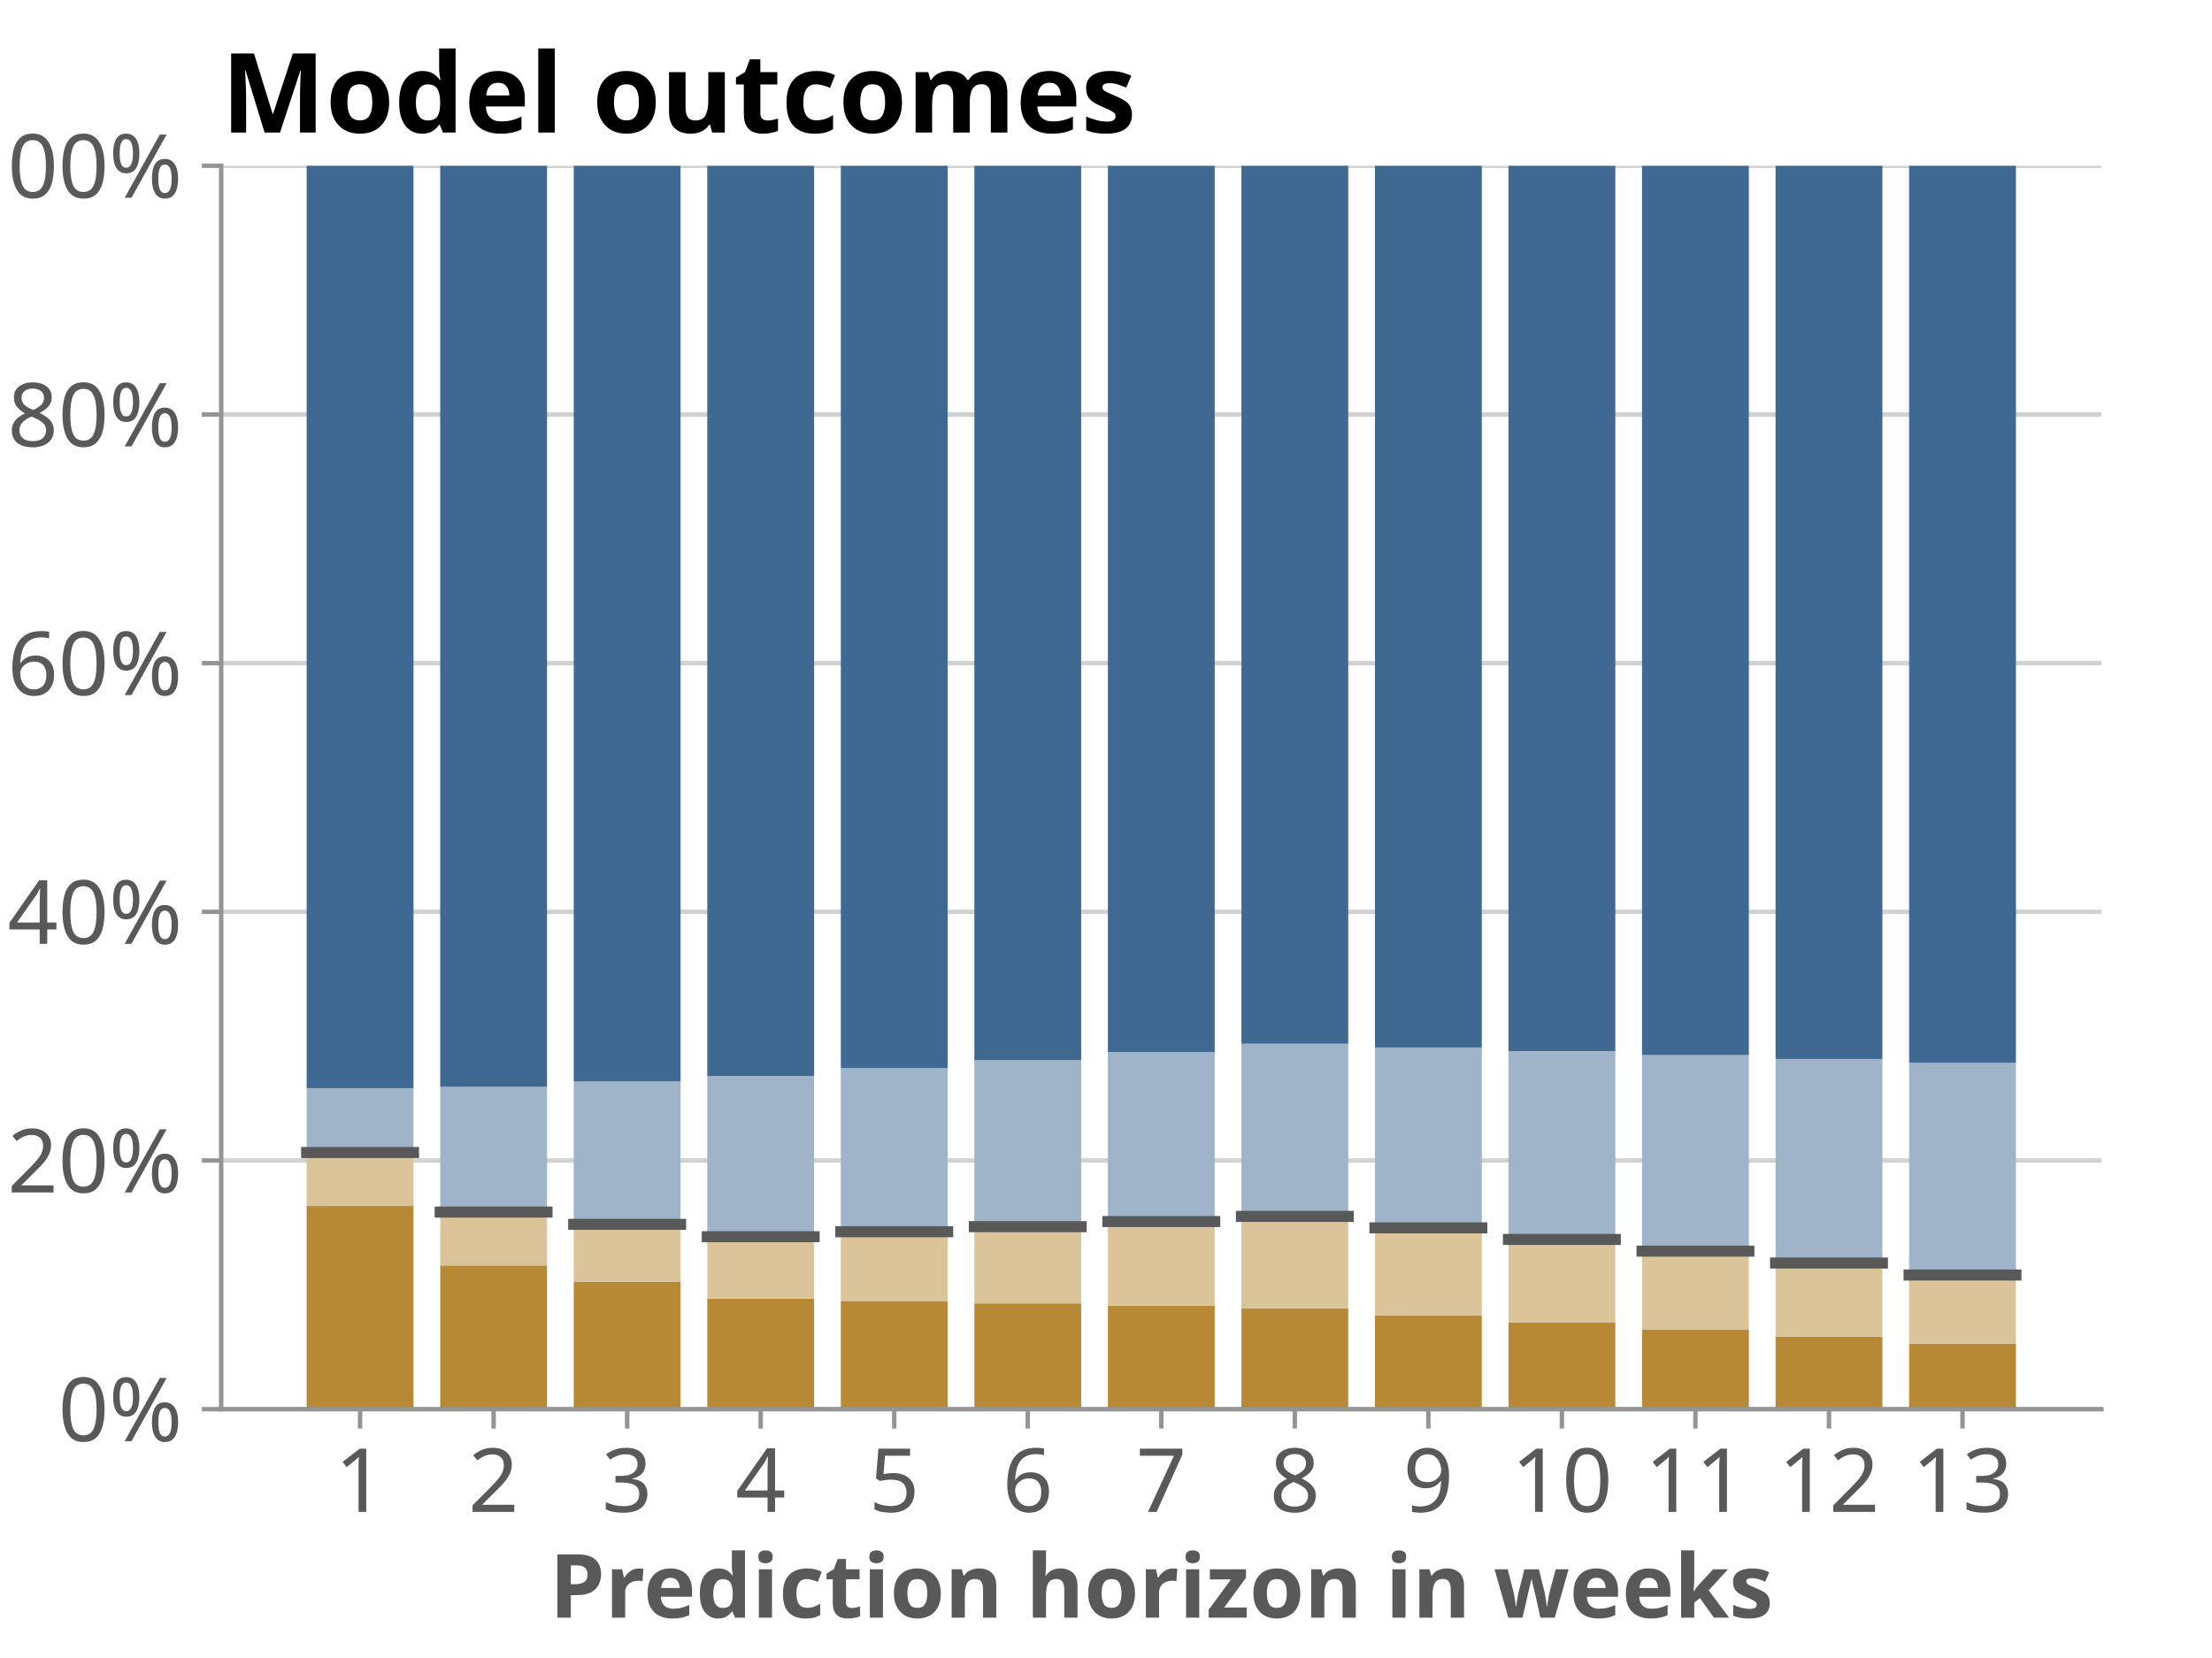
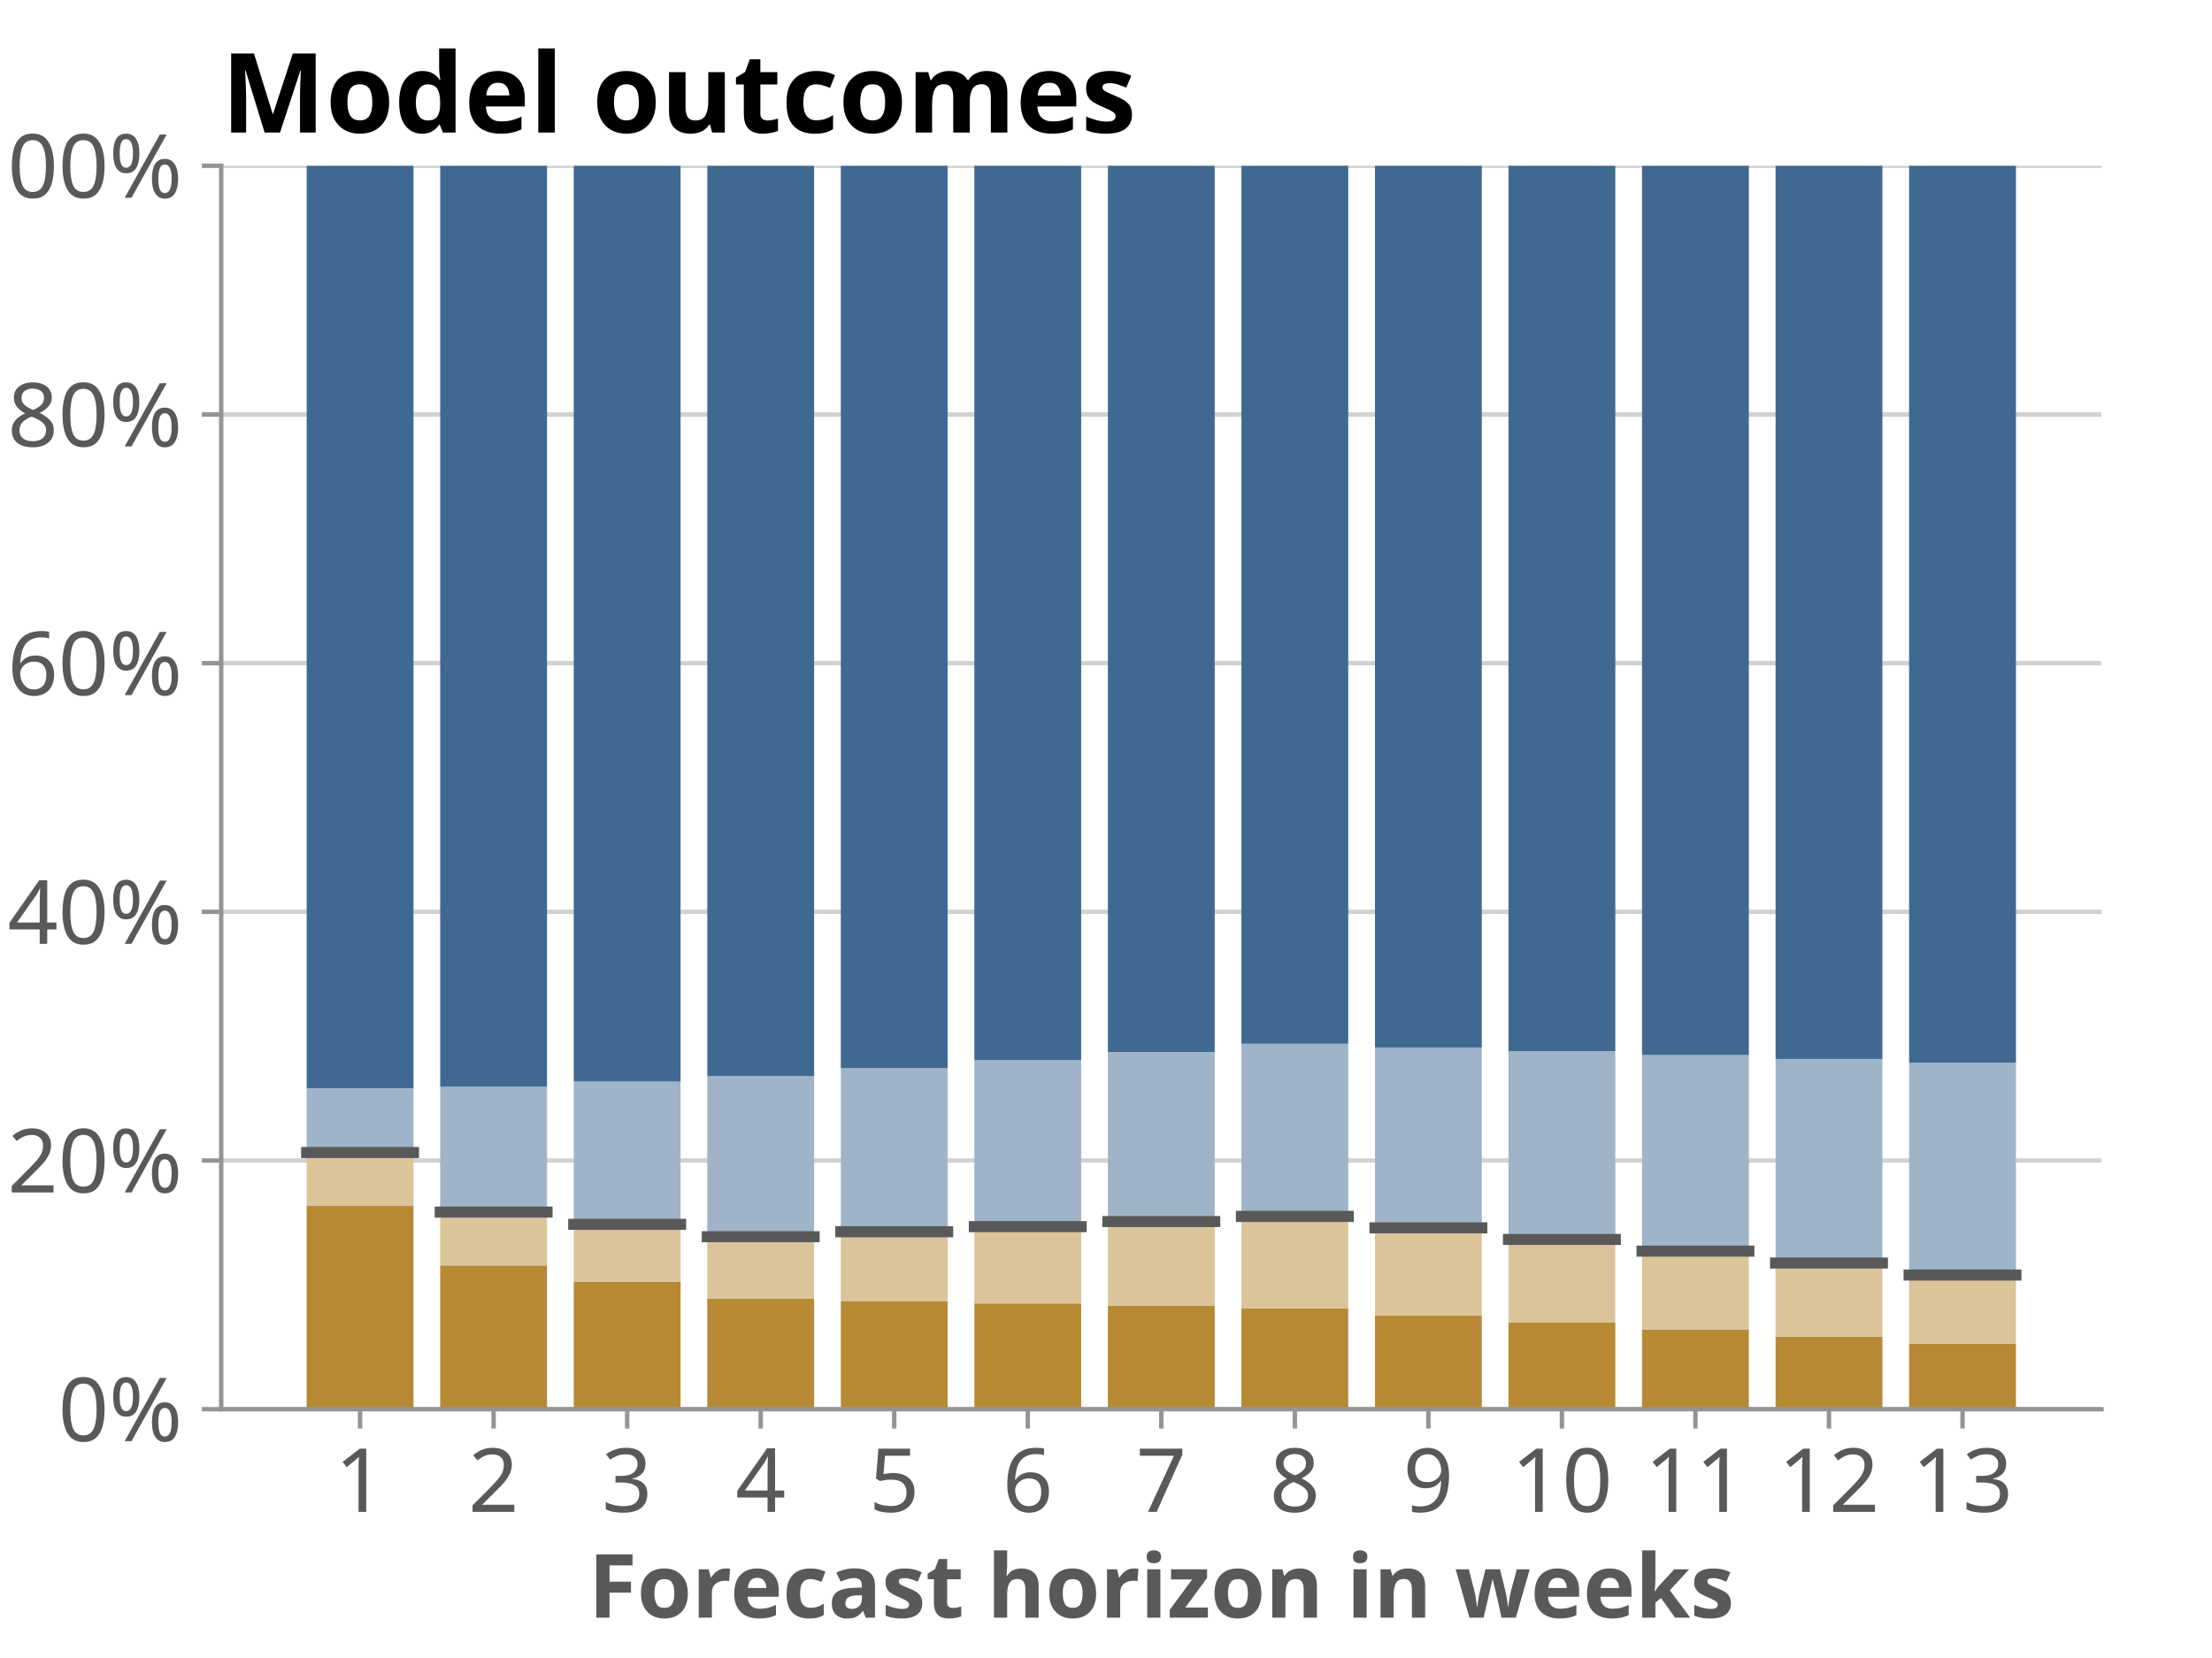
<svg xmlns="http://www.w3.org/2000/svg" xmlns:xlink="http://www.w3.org/1999/xlink" width="399.6px" height="299.52px" viewBox="0 0 399.6 299.52" version="1.1">
  <defs>
    <style type="text/css">*{stroke-linejoin: round; stroke-linecap: butt}</style>
  </defs>
  <g id="figure-forecast_truefalse_summary">
    <g id="patch_1">
      <path d="M 0 299.52  L 399.6 299.52  L 399.6 0  L 0 0  z " style="fill: #ffffff" />
    </g>
    <g id="axis-forecast_truefalse_summary">
      <g id="patch_2">
        <path d="M 39.96 254.592  L 379.62 254.592  L 379.62 29.952  L 39.96 29.952  z " style="fill: #ffffff" />
      </g>
      <g id="matplotlib.axis_1">
        <g id="xtick_1">
          <g id="line2d_1">
            <defs>
-               <path id="mb939b47fdb" d="M 0 0  L 0 3.5  " style="stroke: #949494; stroke-width: 0.8" />
+               <path id="m0b50b982de" d="M 0 0  L 0 3.5  " style="stroke: #949494; stroke-width: 0.8" />
            </defs>
            <g>
-               <use xlink:href="#mb939b47fdb" x="65.049" y="254.592" style="fill: #949494; stroke: #949494; stroke-width: 0.8" />
+               <use xlink:href="#m0b50b982de" x="65.049" y="254.592" style="fill: #949494; stroke: #949494; stroke-width: 0.8" />
            </g>
          </g>
          <g id="text_1">
            <text style="font-weight: 300; font-size: 16px; font-family: 'Source Sans 3', sans-serif; text-anchor: middle; fill: #595959" x="65.049" y="273.144" transform="rotate(-0 65.04852 273.1445)">1</text>
          </g>
        </g>
        <g id="xtick_2">
          <g id="line2d_2">
            <g>
-               <use xlink:href="#mb939b47fdb" x="89.172" y="254.592" style="fill: #949494; stroke: #949494; stroke-width: 0.8" />
+               <use xlink:href="#m0b50b982de" x="89.172" y="254.592" style="fill: #949494; stroke: #949494; stroke-width: 0.8" />
            </g>
          </g>
          <g id="text_2">
            <text style="font-weight: 300; font-size: 16px; font-family: 'Source Sans 3', sans-serif; text-anchor: middle; fill: #595959" x="89.172" y="273.144" transform="rotate(-0 89.1721 273.1445)">2</text>
          </g>
        </g>
        <g id="xtick_3">
          <g id="line2d_3">
            <g>
-               <use xlink:href="#mb939b47fdb" x="113.296" y="254.592" style="fill: #949494; stroke: #949494; stroke-width: 0.8" />
+               <use xlink:href="#m0b50b982de" x="113.296" y="254.592" style="fill: #949494; stroke: #949494; stroke-width: 0.8" />
            </g>
          </g>
          <g id="text_3">
            <text style="font-weight: 300; font-size: 16px; font-family: 'Source Sans 3', sans-serif; text-anchor: middle; fill: #595959" x="113.296" y="273.144" transform="rotate(-0 113.2957 273.1445)">3</text>
          </g>
        </g>
        <g id="xtick_4">
          <g id="line2d_4">
            <g>
-               <use xlink:href="#mb939b47fdb" x="137.419" y="254.592" style="fill: #949494; stroke: #949494; stroke-width: 0.8" />
+               <use xlink:href="#m0b50b982de" x="137.419" y="254.592" style="fill: #949494; stroke: #949494; stroke-width: 0.8" />
            </g>
          </g>
          <g id="text_4">
            <text style="font-weight: 300; font-size: 16px; font-family: 'Source Sans 3', sans-serif; text-anchor: middle; fill: #595959" x="137.419" y="273.144" transform="rotate(-0 137.4193 273.1445)">4</text>
          </g>
        </g>
        <g id="xtick_5">
          <g id="line2d_5">
            <g>
-               <use xlink:href="#mb939b47fdb" x="161.543" y="254.592" style="fill: #949494; stroke: #949494; stroke-width: 0.8" />
+               <use xlink:href="#m0b50b982de" x="161.543" y="254.592" style="fill: #949494; stroke: #949494; stroke-width: 0.8" />
            </g>
          </g>
          <g id="text_5">
            <text style="font-weight: 300; font-size: 16px; font-family: 'Source Sans 3', sans-serif; text-anchor: middle; fill: #595959" x="161.543" y="273.144" transform="rotate(-0 161.5428 273.1445)">5</text>
          </g>
        </g>
        <g id="xtick_6">
          <g id="line2d_6">
            <g>
-               <use xlink:href="#mb939b47fdb" x="185.666" y="254.592" style="fill: #949494; stroke: #949494; stroke-width: 0.8" />
+               <use xlink:href="#m0b50b982de" x="185.666" y="254.592" style="fill: #949494; stroke: #949494; stroke-width: 0.8" />
            </g>
          </g>
          <g id="text_6">
            <text style="font-weight: 300; font-size: 16px; font-family: 'Source Sans 3', sans-serif; text-anchor: middle; fill: #595959" x="185.666" y="273.144" transform="rotate(-0 185.6664 273.1445)">6</text>
          </g>
        </g>
        <g id="xtick_7">
          <g id="line2d_7">
            <g>
-               <use xlink:href="#mb939b47fdb" x="209.79" y="254.592" style="fill: #949494; stroke: #949494; stroke-width: 0.8" />
+               <use xlink:href="#m0b50b982de" x="209.79" y="254.592" style="fill: #949494; stroke: #949494; stroke-width: 0.8" />
            </g>
          </g>
          <g id="text_7">
            <text style="font-weight: 300; font-size: 16px; font-family: 'Source Sans 3', sans-serif; text-anchor: middle; fill: #595959" x="209.79" y="273.144" transform="rotate(-0 209.79 273.1445)">7</text>
          </g>
        </g>
        <g id="xtick_8">
          <g id="line2d_8">
            <g>
-               <use xlink:href="#mb939b47fdb" x="233.914" y="254.592" style="fill: #949494; stroke: #949494; stroke-width: 0.8" />
+               <use xlink:href="#m0b50b982de" x="233.914" y="254.592" style="fill: #949494; stroke: #949494; stroke-width: 0.8" />
            </g>
          </g>
          <g id="text_8">
            <text style="font-weight: 300; font-size: 16px; font-family: 'Source Sans 3', sans-serif; text-anchor: middle; fill: #595959" x="233.914" y="273.144" transform="rotate(-0 233.9136 273.1445)">8</text>
          </g>
        </g>
        <g id="xtick_9">
          <g id="line2d_9">
            <g>
-               <use xlink:href="#mb939b47fdb" x="258.037" y="254.592" style="fill: #949494; stroke: #949494; stroke-width: 0.8" />
+               <use xlink:href="#m0b50b982de" x="258.037" y="254.592" style="fill: #949494; stroke: #949494; stroke-width: 0.8" />
            </g>
          </g>
          <g id="text_9">
            <text style="font-weight: 300; font-size: 16px; font-family: 'Source Sans 3', sans-serif; text-anchor: middle; fill: #595959" x="258.037" y="273.144" transform="rotate(-0 258.0372 273.1445)">9</text>
          </g>
        </g>
        <g id="xtick_10">
          <g id="line2d_10">
            <g>
-               <use xlink:href="#mb939b47fdb" x="282.161" y="254.592" style="fill: #949494; stroke: #949494; stroke-width: 0.8" />
+               <use xlink:href="#m0b50b982de" x="282.161" y="254.592" style="fill: #949494; stroke: #949494; stroke-width: 0.8" />
            </g>
          </g>
          <g id="text_10">
            <text style="font-weight: 300; font-size: 16px; font-family: 'Source Sans 3', sans-serif; text-anchor: middle; fill: #595959" x="282.161" y="273.144" transform="rotate(-0 282.1607 273.1445)">10</text>
          </g>
        </g>
        <g id="xtick_11">
          <g id="line2d_11">
            <g>
-               <use xlink:href="#mb939b47fdb" x="306.284" y="254.592" style="fill: #949494; stroke: #949494; stroke-width: 0.8" />
+               <use xlink:href="#m0b50b982de" x="306.284" y="254.592" style="fill: #949494; stroke: #949494; stroke-width: 0.8" />
            </g>
          </g>
          <g id="text_11">
            <text style="font-weight: 300; font-size: 16px; font-family: 'Source Sans 3', sans-serif; text-anchor: middle; fill: #595959" x="306.284" y="273.144" transform="rotate(-0 306.2843 273.1445)">11</text>
          </g>
        </g>
        <g id="xtick_12">
          <g id="line2d_12">
            <g>
-               <use xlink:href="#mb939b47fdb" x="330.408" y="254.592" style="fill: #949494; stroke: #949494; stroke-width: 0.8" />
+               <use xlink:href="#m0b50b982de" x="330.408" y="254.592" style="fill: #949494; stroke: #949494; stroke-width: 0.8" />
            </g>
          </g>
          <g id="text_12">
            <text style="font-weight: 300; font-size: 16px; font-family: 'Source Sans 3', sans-serif; text-anchor: middle; fill: #595959" x="330.408" y="273.144" transform="rotate(-0 330.4079 273.1445)">12</text>
          </g>
        </g>
        <g id="xtick_13">
          <g id="line2d_13">
            <g>
-               <use xlink:href="#mb939b47fdb" x="354.531" y="254.592" style="fill: #949494; stroke: #949494; stroke-width: 0.8" />
+               <use xlink:href="#m0b50b982de" x="354.531" y="254.592" style="fill: #949494; stroke: #949494; stroke-width: 0.8" />
            </g>
          </g>
          <g id="text_13">
            <text style="font-weight: 300; font-size: 16px; font-family: 'Source Sans 3', sans-serif; text-anchor: middle; fill: #595959" x="354.531" y="273.144" transform="rotate(-0 354.5315 273.1445)">13</text>
          </g>
        </g>
        <g id="text_14">
-           <text style="font-weight: 600; font-size: 16px; font-family: 'Source Sans 3', sans-serif; text-anchor: middle; fill: #595959" x="209.79" y="292.25" transform="rotate(-0 209.79 292.2495)">Prediction horizon in weeks</text>
+           <text style="font-weight: 600; font-size: 16px; font-family: 'Source Sans 3', sans-serif; text-anchor: middle; fill: #595959" x="209.79" y="292.25" transform="rotate(-0 209.79 292.2495)">Forecast horizon in weeks</text>
        </g>
      </g>
      <g id="matplotlib.axis_2">
        <g id="ytick_1">
          <g id="line2d_14">
-             <path d="M 39.96 254.592  L 379.62 254.592  " clip-path="url(#pd28df5f4cb)" style="fill: none; stroke: #d1d1d1; stroke-width: 0.8; stroke-linecap: square" />
+             <path d="M 39.96 254.592  L 379.62 254.592  " clip-path="url(#p039bf73705)" style="fill: none; stroke: #d1d1d1; stroke-width: 0.8; stroke-linecap: square" />
          </g>
          <g id="line2d_15">
            <defs>
-               <path id="mc485bc2634" d="M 0 0  L -3.5 0  " style="stroke: #949494; stroke-width: 0.8" />
+               <path id="m6d1d578277" d="M 0 0  L -3.5 0  " style="stroke: #949494; stroke-width: 0.8" />
            </defs>
            <g>
-               <use xlink:href="#mc485bc2634" x="39.96" y="254.592" style="fill: #949494; stroke: #949494; stroke-width: 0.8" />
+               <use xlink:href="#m6d1d578277" x="39.96" y="254.592" style="fill: #949494; stroke: #949494; stroke-width: 0.8" />
            </g>
          </g>
          <g id="text_15">
            <text style="font-weight: 300; font-size: 16px; font-family: 'Source Sans 3', sans-serif; text-anchor: end; fill: #595959" x="32.96" y="260.368" transform="rotate(-0 32.96 260.3682)">0%</text>
          </g>
        </g>
        <g id="ytick_2">
          <g id="line2d_16">
-             <path d="M 39.96 209.664  L 379.62 209.664  " clip-path="url(#pd28df5f4cb)" style="fill: none; stroke: #d1d1d1; stroke-width: 0.8; stroke-linecap: square" />
+             <path d="M 39.96 209.664  L 379.62 209.664  " clip-path="url(#p039bf73705)" style="fill: none; stroke: #d1d1d1; stroke-width: 0.8; stroke-linecap: square" />
          </g>
          <g id="line2d_17">
            <g>
-               <use xlink:href="#mc485bc2634" x="39.96" y="209.664" style="fill: #949494; stroke: #949494; stroke-width: 0.8" />
+               <use xlink:href="#m6d1d578277" x="39.96" y="209.664" style="fill: #949494; stroke: #949494; stroke-width: 0.8" />
            </g>
          </g>
          <g id="text_16">
            <text style="font-weight: 300; font-size: 16px; font-family: 'Source Sans 3', sans-serif; text-anchor: end; fill: #595959" x="32.96" y="215.44" transform="rotate(-0 32.96 215.4402)">20%</text>
          </g>
        </g>
        <g id="ytick_3">
          <g id="line2d_18">
-             <path d="M 39.96 164.736  L 379.62 164.736  " clip-path="url(#pd28df5f4cb)" style="fill: none; stroke: #d1d1d1; stroke-width: 0.8; stroke-linecap: square" />
+             <path d="M 39.96 164.736  L 379.62 164.736  " clip-path="url(#p039bf73705)" style="fill: none; stroke: #d1d1d1; stroke-width: 0.8; stroke-linecap: square" />
          </g>
          <g id="line2d_19">
            <g>
-               <use xlink:href="#mc485bc2634" x="39.96" y="164.736" style="fill: #949494; stroke: #949494; stroke-width: 0.8" />
+               <use xlink:href="#m6d1d578277" x="39.96" y="164.736" style="fill: #949494; stroke: #949494; stroke-width: 0.8" />
            </g>
          </g>
          <g id="text_17">
            <text style="font-weight: 300; font-size: 16px; font-family: 'Source Sans 3', sans-serif; text-anchor: end; fill: #595959" x="32.96" y="170.512" transform="rotate(-0 32.96 170.5122)">40%</text>
          </g>
        </g>
        <g id="ytick_4">
          <g id="line2d_20">
-             <path d="M 39.96 119.808  L 379.62 119.808  " clip-path="url(#pd28df5f4cb)" style="fill: none; stroke: #d1d1d1; stroke-width: 0.8; stroke-linecap: square" />
+             <path d="M 39.96 119.808  L 379.62 119.808  " clip-path="url(#p039bf73705)" style="fill: none; stroke: #d1d1d1; stroke-width: 0.8; stroke-linecap: square" />
          </g>
          <g id="line2d_21">
            <g>
-               <use xlink:href="#mc485bc2634" x="39.96" y="119.808" style="fill: #949494; stroke: #949494; stroke-width: 0.8" />
+               <use xlink:href="#m6d1d578277" x="39.96" y="119.808" style="fill: #949494; stroke: #949494; stroke-width: 0.8" />
            </g>
          </g>
          <g id="text_18">
            <text style="font-weight: 300; font-size: 16px; font-family: 'Source Sans 3', sans-serif; text-anchor: end; fill: #595959" x="32.96" y="125.584" transform="rotate(-0 32.96 125.5842)">60%</text>
          </g>
        </g>
        <g id="ytick_5">
          <g id="line2d_22">
-             <path d="M 39.96 74.88  L 379.62 74.88  " clip-path="url(#pd28df5f4cb)" style="fill: none; stroke: #d1d1d1; stroke-width: 0.8; stroke-linecap: square" />
+             <path d="M 39.96 74.88  L 379.62 74.88  " clip-path="url(#p039bf73705)" style="fill: none; stroke: #d1d1d1; stroke-width: 0.8; stroke-linecap: square" />
          </g>
          <g id="line2d_23">
            <g>
-               <use xlink:href="#mc485bc2634" x="39.96" y="74.88" style="fill: #949494; stroke: #949494; stroke-width: 0.8" />
+               <use xlink:href="#m6d1d578277" x="39.96" y="74.88" style="fill: #949494; stroke: #949494; stroke-width: 0.8" />
            </g>
          </g>
          <g id="text_19">
            <text style="font-weight: 300; font-size: 16px; font-family: 'Source Sans 3', sans-serif; text-anchor: end; fill: #595959" x="32.96" y="80.656" transform="rotate(-0 32.96 80.65625)">80%</text>
          </g>
        </g>
        <g id="ytick_6">
          <g id="line2d_24">
-             <path d="M 39.96 29.952  L 379.62 29.952  " clip-path="url(#pd28df5f4cb)" style="fill: none; stroke: #d1d1d1; stroke-width: 0.8; stroke-linecap: square" />
+             <path d="M 39.96 29.952  L 379.62 29.952  " clip-path="url(#p039bf73705)" style="fill: none; stroke: #d1d1d1; stroke-width: 0.8; stroke-linecap: square" />
          </g>
          <g id="line2d_25">
            <g>
-               <use xlink:href="#mc485bc2634" x="39.96" y="29.952" style="fill: #949494; stroke: #949494; stroke-width: 0.8" />
+               <use xlink:href="#m6d1d578277" x="39.96" y="29.952" style="fill: #949494; stroke: #949494; stroke-width: 0.8" />
            </g>
          </g>
          <g id="text_20">
            <text style="font-weight: 300; font-size: 16px; font-family: 'Source Sans 3', sans-serif; text-anchor: end; fill: #595959" x="32.96" y="35.728" transform="rotate(-0 32.96 35.72825)">100%</text>
          </g>
        </g>
      </g>
      <g id="FillBetweenPolyCollection_1">
-         <path d="M 55.399 254.592  L 55.399 217.869  L 74.698 217.869  L 74.698 254.592  L 74.698 254.592  L 55.399 254.592  z " clip-path="url(#pd28df5f4cb)" style="fill: #b78935" />
+         <path d="M 55.399 254.592  L 55.399 217.869  L 74.698 217.869  L 74.698 254.592  L 74.698 254.592  L 55.399 254.592  z " clip-path="url(#p039bf73705)" style="fill: #b78935" />
      </g>
      <g id="FillBetweenPolyCollection_2">
-         <path d="M 55.399 217.869  L 55.399 208.215  L 74.698 208.215  L 74.698 217.869  L 74.698 217.869  L 55.399 217.869  z " clip-path="url(#pd28df5f4cb)" style="fill: #dbc49a" />
+         <path d="M 55.399 217.869  L 55.399 208.215  L 74.698 208.215  L 74.698 217.869  L 74.698 217.869  L 55.399 217.869  z " clip-path="url(#p039bf73705)" style="fill: #dbc49a" />
      </g>
      <g id="FillBetweenPolyCollection_3">
-         <path d="M 55.399 208.215  L 55.399 196.594  L 74.698 196.594  L 74.698 208.215  L 74.698 208.215  L 55.399 208.215  z " clip-path="url(#pd28df5f4cb)" style="fill: #9fb4c8" />
+         <path d="M 55.399 208.215  L 55.399 196.594  L 74.698 196.594  L 74.698 208.215  L 74.698 208.215  L 55.399 208.215  z " clip-path="url(#p039bf73705)" style="fill: #9fb4c8" />
      </g>
      <g id="FillBetweenPolyCollection_4">
-         <path d="M 55.399 196.594  L 55.399 29.952  L 74.698 29.952  L 74.698 196.594  L 74.698 196.594  L 55.399 196.594  z " clip-path="url(#pd28df5f4cb)" style="fill: #406992" />
+         <path d="M 55.399 196.594  L 55.399 29.952  L 74.698 29.952  L 74.698 196.594  L 74.698 196.594  L 55.399 196.594  z " clip-path="url(#p039bf73705)" style="fill: #406992" />
      </g>
      <g id="FillBetweenPolyCollection_5">
-         <path d="M 79.523 254.592  L 79.523 228.618  L 98.822 228.618  L 98.822 254.592  L 98.822 254.592  L 79.523 254.592  z " clip-path="url(#pd28df5f4cb)" style="fill: #b78935" />
+         <path d="M 79.523 254.592  L 79.523 228.618  L 98.822 228.618  L 98.822 254.592  L 98.822 254.592  L 79.523 254.592  z " clip-path="url(#p039bf73705)" style="fill: #b78935" />
      </g>
      <g id="FillBetweenPolyCollection_6">
-         <path d="M 79.523 228.618  L 79.523 218.977  L 98.822 218.977  L 98.822 228.618  L 98.822 228.618  L 79.523 228.618  z " clip-path="url(#pd28df5f4cb)" style="fill: #dbc49a" />
+         <path d="M 79.523 228.618  L 79.523 218.977  L 98.822 218.977  L 98.822 228.618  L 98.822 228.618  L 79.523 228.618  z " clip-path="url(#p039bf73705)" style="fill: #dbc49a" />
      </g>
      <g id="FillBetweenPolyCollection_7">
-         <path d="M 79.523 218.977  L 79.523 196.335  L 98.822 196.335  L 98.822 218.977  L 98.822 218.977  L 79.523 218.977  z " clip-path="url(#pd28df5f4cb)" style="fill: #9fb4c8" />
+         <path d="M 79.523 218.977  L 79.523 196.335  L 98.822 196.335  L 98.822 218.977  L 98.822 218.977  L 79.523 218.977  z " clip-path="url(#p039bf73705)" style="fill: #9fb4c8" />
      </g>
      <g id="FillBetweenPolyCollection_8">
-         <path d="M 79.523 196.335  L 79.523 29.952  L 98.822 29.952  L 98.822 196.335  L 98.822 196.335  L 79.523 196.335  z " clip-path="url(#pd28df5f4cb)" style="fill: #406992" />
+         <path d="M 79.523 196.335  L 79.523 29.952  L 98.822 29.952  L 98.822 196.335  L 98.822 196.335  L 79.523 196.335  z " clip-path="url(#p039bf73705)" style="fill: #406992" />
      </g>
      <g id="FillBetweenPolyCollection_9">
-         <path d="M 103.646 254.592  L 103.646 231.596  L 122.945 231.596  L 122.945 254.592  L 122.945 254.592  L 103.646 254.592  z " clip-path="url(#pd28df5f4cb)" style="fill: #b78935" />
+         <path d="M 103.646 254.592  L 103.646 231.596  L 122.945 231.596  L 122.945 254.592  L 122.945 254.592  L 103.646 254.592  z " clip-path="url(#p039bf73705)" style="fill: #b78935" />
      </g>
      <g id="FillBetweenPolyCollection_10">
-         <path d="M 103.646 231.596  L 103.646 221.191  L 122.945 221.191  L 122.945 231.596  L 122.945 231.596  L 103.646 231.596  z " clip-path="url(#pd28df5f4cb)" style="fill: #dbc49a" />
+         <path d="M 103.646 231.596  L 103.646 221.191  L 122.945 221.191  L 122.945 231.596  L 122.945 231.596  L 103.646 231.596  z " clip-path="url(#p039bf73705)" style="fill: #dbc49a" />
      </g>
      <g id="FillBetweenPolyCollection_11">
-         <path d="M 103.646 221.191  L 103.646 195.384  L 122.945 195.384  L 122.945 221.191  L 122.945 221.191  L 103.646 221.191  z " clip-path="url(#pd28df5f4cb)" style="fill: #9fb4c8" />
+         <path d="M 103.646 221.191  L 103.646 195.384  L 122.945 195.384  L 122.945 221.191  L 122.945 221.191  L 103.646 221.191  z " clip-path="url(#p039bf73705)" style="fill: #9fb4c8" />
      </g>
      <g id="FillBetweenPolyCollection_12">
-         <path d="M 103.646 195.384  L 103.646 29.952  L 122.945 29.952  L 122.945 195.384  L 122.945 195.384  L 103.646 195.384  z " clip-path="url(#pd28df5f4cb)" style="fill: #406992" />
+         <path d="M 103.646 195.384  L 103.646 29.952  L 122.945 29.952  L 122.945 195.384  L 122.945 195.384  L 103.646 195.384  z " clip-path="url(#p039bf73705)" style="fill: #406992" />
      </g>
      <g id="FillBetweenPolyCollection_13">
-         <path d="M 127.77 254.592  L 127.77 234.608  L 147.069 234.608  L 147.069 254.592  L 147.069 254.592  L 127.77 254.592  z " clip-path="url(#pd28df5f4cb)" style="fill: #b78935" />
+         <path d="M 127.77 254.592  L 127.77 234.608  L 147.069 234.608  L 147.069 254.592  L 147.069 254.592  L 127.77 254.592  z " clip-path="url(#p039bf73705)" style="fill: #b78935" />
      </g>
      <g id="FillBetweenPolyCollection_14">
-         <path d="M 127.77 234.608  L 127.77 223.43  L 147.069 223.43  L 147.069 234.608  L 147.069 234.608  L 127.77 234.608  z " clip-path="url(#pd28df5f4cb)" style="fill: #dbc49a" />
+         <path d="M 127.77 234.608  L 127.77 223.43  L 147.069 223.43  L 147.069 234.608  L 147.069 234.608  L 127.77 234.608  z " clip-path="url(#p039bf73705)" style="fill: #dbc49a" />
      </g>
      <g id="FillBetweenPolyCollection_15">
-         <path d="M 127.77 223.43  L 127.77 194.422  L 147.069 194.422  L 147.069 223.43  L 147.069 223.43  L 127.77 223.43  z " clip-path="url(#pd28df5f4cb)" style="fill: #9fb4c8" />
+         <path d="M 127.77 223.43  L 127.77 194.422  L 147.069 194.422  L 147.069 223.43  L 147.069 223.43  L 127.77 223.43  z " clip-path="url(#p039bf73705)" style="fill: #9fb4c8" />
      </g>
      <g id="FillBetweenPolyCollection_16">
-         <path d="M 127.77 194.422  L 127.77 29.952  L 147.069 29.952  L 147.069 194.422  L 147.069 194.422  L 127.77 194.422  z " clip-path="url(#pd28df5f4cb)" style="fill: #406992" />
+         <path d="M 127.77 194.422  L 127.77 29.952  L 147.069 29.952  L 147.069 194.422  L 147.069 194.422  L 127.77 194.422  z " clip-path="url(#p039bf73705)" style="fill: #406992" />
      </g>
      <g id="FillBetweenPolyCollection_17">
-         <path d="M 151.893 254.592  L 151.893 235.039  L 171.192 235.039  L 171.192 254.592  L 171.192 254.592  L 151.893 254.592  z " clip-path="url(#pd28df5f4cb)" style="fill: #b78935" />
+         <path d="M 151.893 254.592  L 151.893 235.039  L 171.192 235.039  L 171.192 254.592  L 171.192 254.592  L 151.893 254.592  z " clip-path="url(#p039bf73705)" style="fill: #b78935" />
      </g>
      <g id="FillBetweenPolyCollection_18">
-         <path d="M 151.893 235.039  L 151.893 222.528  L 171.192 222.528  L 171.192 235.039  L 171.192 235.039  L 151.893 235.039  z " clip-path="url(#pd28df5f4cb)" style="fill: #dbc49a" />
+         <path d="M 151.893 235.039  L 151.893 222.528  L 171.192 222.528  L 171.192 235.039  L 171.192 235.039  L 151.893 235.039  z " clip-path="url(#p039bf73705)" style="fill: #dbc49a" />
      </g>
      <g id="FillBetweenPolyCollection_19">
-         <path d="M 151.893 222.528  L 151.893 192.984  L 171.192 192.984  L 171.192 222.528  L 171.192 222.528  L 151.893 222.528  z " clip-path="url(#pd28df5f4cb)" style="fill: #9fb4c8" />
+         <path d="M 151.893 222.528  L 151.893 192.984  L 171.192 192.984  L 171.192 222.528  L 171.192 222.528  L 151.893 222.528  z " clip-path="url(#p039bf73705)" style="fill: #9fb4c8" />
      </g>
      <g id="FillBetweenPolyCollection_20">
-         <path d="M 151.893 192.984  L 151.893 29.952  L 171.192 29.952  L 171.192 192.984  L 171.192 192.984  L 151.893 192.984  z " clip-path="url(#pd28df5f4cb)" style="fill: #406992" />
+         <path d="M 151.893 192.984  L 151.893 29.952  L 171.192 29.952  L 171.192 192.984  L 171.192 192.984  L 151.893 192.984  z " clip-path="url(#p039bf73705)" style="fill: #406992" />
      </g>
      <g id="FillBetweenPolyCollection_21">
-         <path d="M 176.017 254.592  L 176.017 235.475  L 195.316 235.475  L 195.316 254.592  L 195.316 254.592  L 176.017 254.592  z " clip-path="url(#pd28df5f4cb)" style="fill: #b78935" />
+         <path d="M 176.017 254.592  L 176.017 235.475  L 195.316 235.475  L 195.316 254.592  L 195.316 254.592  L 176.017 254.592  z " clip-path="url(#p039bf73705)" style="fill: #b78935" />
      </g>
      <g id="FillBetweenPolyCollection_22">
-         <path d="M 176.017 235.475  L 176.017 221.615  L 195.316 221.615  L 195.316 235.475  L 195.316 235.475  L 176.017 235.475  z " clip-path="url(#pd28df5f4cb)" style="fill: #dbc49a" />
+         <path d="M 176.017 235.475  L 176.017 221.615  L 195.316 221.615  L 195.316 235.475  L 195.316 235.475  L 176.017 235.475  z " clip-path="url(#p039bf73705)" style="fill: #dbc49a" />
      </g>
      <g id="FillBetweenPolyCollection_23">
-         <path d="M 176.017 221.615  L 176.017 191.529  L 195.316 191.529  L 195.316 221.615  L 195.316 221.615  L 176.017 221.615  z " clip-path="url(#pd28df5f4cb)" style="fill: #9fb4c8" />
+         <path d="M 176.017 221.615  L 176.017 191.529  L 195.316 191.529  L 195.316 221.615  L 195.316 221.615  L 176.017 221.615  z " clip-path="url(#p039bf73705)" style="fill: #9fb4c8" />
      </g>
      <g id="FillBetweenPolyCollection_24">
-         <path d="M 176.017 191.529  L 176.017 29.952  L 195.316 29.952  L 195.316 191.529  L 195.316 191.529  L 176.017 191.529  z " clip-path="url(#pd28df5f4cb)" style="fill: #406992" />
+         <path d="M 176.017 191.529  L 176.017 29.952  L 195.316 29.952  L 195.316 191.529  L 195.316 191.529  L 176.017 191.529  z " clip-path="url(#p039bf73705)" style="fill: #406992" />
      </g>
      <g id="FillBetweenPolyCollection_25">
-         <path d="M 200.141 254.592  L 200.141 235.917  L 219.439 235.917  L 219.439 254.592  L 219.439 254.592  L 200.141 254.592  z " clip-path="url(#pd28df5f4cb)" style="fill: #b78935" />
+         <path d="M 200.141 254.592  L 200.141 235.917  L 219.439 235.917  L 219.439 254.592  L 219.439 254.592  L 200.141 254.592  z " clip-path="url(#p039bf73705)" style="fill: #b78935" />
      </g>
      <g id="FillBetweenPolyCollection_26">
-         <path d="M 200.141 235.917  L 200.141 220.692  L 219.439 220.692  L 219.439 235.917  L 219.439 235.917  L 200.141 235.917  z " clip-path="url(#pd28df5f4cb)" style="fill: #dbc49a" />
+         <path d="M 200.141 235.917  L 200.141 220.692  L 219.439 220.692  L 219.439 235.917  L 219.439 235.917  L 200.141 235.917  z " clip-path="url(#p039bf73705)" style="fill: #dbc49a" />
      </g>
      <g id="FillBetweenPolyCollection_27">
-         <path d="M 200.141 220.692  L 200.141 190.058  L 219.439 190.058  L 219.439 220.692  L 219.439 220.692  L 200.141 220.692  z " clip-path="url(#pd28df5f4cb)" style="fill: #9fb4c8" />
+         <path d="M 200.141 220.692  L 200.141 190.058  L 219.439 190.058  L 219.439 220.692  L 219.439 220.692  L 200.141 220.692  z " clip-path="url(#p039bf73705)" style="fill: #9fb4c8" />
      </g>
      <g id="FillBetweenPolyCollection_28">
-         <path d="M 200.141 190.058  L 200.141 29.952  L 219.439 29.952  L 219.439 190.058  L 219.439 190.058  L 200.141 190.058  z " clip-path="url(#pd28df5f4cb)" style="fill: #406992" />
+         <path d="M 200.141 190.058  L 200.141 29.952  L 219.439 29.952  L 219.439 190.058  L 219.439 190.058  L 200.141 190.058  z " clip-path="url(#p039bf73705)" style="fill: #406992" />
      </g>
      <g id="FillBetweenPolyCollection_29">
-         <path d="M 224.264 254.592  L 224.264 236.363  L 243.563 236.363  L 243.563 254.592  L 243.563 254.592  L 224.264 254.592  z " clip-path="url(#pd28df5f4cb)" style="fill: #b78935" />
+         <path d="M 224.264 254.592  L 224.264 236.363  L 243.563 236.363  L 243.563 254.592  L 243.563 254.592  L 224.264 254.592  z " clip-path="url(#p039bf73705)" style="fill: #b78935" />
      </g>
      <g id="FillBetweenPolyCollection_30">
-         <path d="M 224.264 236.363  L 224.264 219.758  L 243.563 219.758  L 243.563 236.363  L 243.563 236.363  L 224.264 236.363  z " clip-path="url(#pd28df5f4cb)" style="fill: #dbc49a" />
+         <path d="M 224.264 236.363  L 224.264 219.758  L 243.563 219.758  L 243.563 236.363  L 243.563 236.363  L 224.264 236.363  z " clip-path="url(#p039bf73705)" style="fill: #dbc49a" />
      </g>
      <g id="FillBetweenPolyCollection_31">
-         <path d="M 224.264 219.758  L 224.264 188.57  L 243.563 188.57  L 243.563 219.758  L 243.563 219.758  L 224.264 219.758  z " clip-path="url(#pd28df5f4cb)" style="fill: #9fb4c8" />
+         <path d="M 224.264 219.758  L 224.264 188.57  L 243.563 188.57  L 243.563 219.758  L 243.563 219.758  L 224.264 219.758  z " clip-path="url(#p039bf73705)" style="fill: #9fb4c8" />
      </g>
      <g id="FillBetweenPolyCollection_32">
-         <path d="M 224.264 188.57  L 224.264 29.952  L 243.563 29.952  L 243.563 188.57  L 243.563 188.57  L 224.264 188.57  z " clip-path="url(#pd28df5f4cb)" style="fill: #406992" />
+         <path d="M 224.264 188.57  L 224.264 29.952  L 243.563 29.952  L 243.563 188.57  L 243.563 188.57  L 224.264 188.57  z " clip-path="url(#p039bf73705)" style="fill: #406992" />
      </g>
      <g id="FillBetweenPolyCollection_33">
-         <path d="M 248.388 254.592  L 248.388 237.616  L 267.687 237.616  L 267.687 254.592  L 267.687 254.592  L 248.388 254.592  z " clip-path="url(#pd28df5f4cb)" style="fill: #b78935" />
+         <path d="M 248.388 254.592  L 248.388 237.616  L 267.687 237.616  L 267.687 254.592  L 267.687 254.592  L 248.388 254.592  z " clip-path="url(#p039bf73705)" style="fill: #b78935" />
      </g>
      <g id="FillBetweenPolyCollection_34">
-         <path d="M 248.388 237.616  L 248.388 221.827  L 267.687 221.827  L 267.687 237.616  L 267.687 237.616  L 248.388 237.616  z " clip-path="url(#pd28df5f4cb)" style="fill: #dbc49a" />
+         <path d="M 248.388 237.616  L 248.388 221.827  L 267.687 221.827  L 267.687 237.616  L 267.687 237.616  L 248.388 237.616  z " clip-path="url(#p039bf73705)" style="fill: #dbc49a" />
      </g>
      <g id="FillBetweenPolyCollection_35">
-         <path d="M 248.388 221.827  L 248.388 189.245  L 267.687 189.245  L 267.687 221.827  L 267.687 221.827  L 248.388 221.827  z " clip-path="url(#pd28df5f4cb)" style="fill: #9fb4c8" />
+         <path d="M 248.388 221.827  L 248.388 189.245  L 267.687 189.245  L 267.687 221.827  L 267.687 221.827  L 248.388 221.827  z " clip-path="url(#p039bf73705)" style="fill: #9fb4c8" />
      </g>
      <g id="FillBetweenPolyCollection_36">
-         <path d="M 248.388 189.245  L 248.388 29.952  L 267.687 29.952  L 267.687 189.245  L 267.687 189.245  L 248.388 189.245  z " clip-path="url(#pd28df5f4cb)" style="fill: #406992" />
+         <path d="M 248.388 189.245  L 248.388 29.952  L 267.687 29.952  L 267.687 189.245  L 267.687 189.245  L 248.388 189.245  z " clip-path="url(#p039bf73705)" style="fill: #406992" />
      </g>
      <g id="FillBetweenPolyCollection_37">
-         <path d="M 272.511 254.592  L 272.511 238.884  L 291.81 238.884  L 291.81 254.592  L 291.81 254.592  L 272.511 254.592  z " clip-path="url(#pd28df5f4cb)" style="fill: #b78935" />
+         <path d="M 272.511 254.592  L 272.511 238.884  L 291.81 238.884  L 291.81 254.592  L 291.81 254.592  L 272.511 254.592  z " clip-path="url(#p039bf73705)" style="fill: #b78935" />
      </g>
      <g id="FillBetweenPolyCollection_38">
-         <path d="M 272.511 238.884  L 272.511 223.921  L 291.81 223.921  L 291.81 238.884  L 291.81 238.884  L 272.511 238.884  z " clip-path="url(#pd28df5f4cb)" style="fill: #dbc49a" />
+         <path d="M 272.511 238.884  L 272.511 223.921  L 291.81 223.921  L 291.81 238.884  L 291.81 238.884  L 272.511 238.884  z " clip-path="url(#p039bf73705)" style="fill: #dbc49a" />
      </g>
      <g id="FillBetweenPolyCollection_39">
-         <path d="M 272.511 223.921  L 272.511 189.927  L 291.81 189.927  L 291.81 223.921  L 291.81 223.921  L 272.511 223.921  z " clip-path="url(#pd28df5f4cb)" style="fill: #9fb4c8" />
+         <path d="M 272.511 223.921  L 272.511 189.927  L 291.81 189.927  L 291.81 223.921  L 291.81 223.921  L 272.511 223.921  z " clip-path="url(#p039bf73705)" style="fill: #9fb4c8" />
      </g>
      <g id="FillBetweenPolyCollection_40">
-         <path d="M 272.511 189.927  L 272.511 29.952  L 291.81 29.952  L 291.81 189.927  L 291.81 189.927  L 272.511 189.927  z " clip-path="url(#pd28df5f4cb)" style="fill: #406992" />
+         <path d="M 272.511 189.927  L 272.511 29.952  L 291.81 29.952  L 291.81 189.927  L 291.81 189.927  L 272.511 189.927  z " clip-path="url(#p039bf73705)" style="fill: #406992" />
      </g>
      <g id="FillBetweenPolyCollection_41">
-         <path d="M 296.635 254.592  L 296.635 240.167  L 315.934 240.167  L 315.934 254.592  L 315.934 254.592  L 296.635 254.592  z " clip-path="url(#pd28df5f4cb)" style="fill: #b78935" />
+         <path d="M 296.635 254.592  L 296.635 240.167  L 315.934 240.167  L 315.934 254.592  L 315.934 254.592  L 296.635 254.592  z " clip-path="url(#p039bf73705)" style="fill: #b78935" />
      </g>
      <g id="FillBetweenPolyCollection_42">
-         <path d="M 296.635 240.167  L 296.635 226.039  L 315.934 226.039  L 315.934 240.167  L 315.934 240.167  L 296.635 240.167  z " clip-path="url(#pd28df5f4cb)" style="fill: #dbc49a" />
+         <path d="M 296.635 240.167  L 296.635 226.039  L 315.934 226.039  L 315.934 240.167  L 315.934 240.167  L 296.635 240.167  z " clip-path="url(#p039bf73705)" style="fill: #dbc49a" />
      </g>
      <g id="FillBetweenPolyCollection_43">
-         <path d="M 296.635 226.039  L 296.635 190.618  L 315.934 190.618  L 315.934 226.039  L 315.934 226.039  L 296.635 226.039  z " clip-path="url(#pd28df5f4cb)" style="fill: #9fb4c8" />
+         <path d="M 296.635 226.039  L 296.635 190.618  L 315.934 190.618  L 315.934 226.039  L 315.934 226.039  L 296.635 226.039  z " clip-path="url(#p039bf73705)" style="fill: #9fb4c8" />
      </g>
      <g id="FillBetweenPolyCollection_44">
-         <path d="M 296.635 190.618  L 296.635 29.952  L 315.934 29.952  L 315.934 190.618  L 315.934 190.618  L 296.635 190.618  z " clip-path="url(#pd28df5f4cb)" style="fill: #406992" />
+         <path d="M 296.635 190.618  L 296.635 29.952  L 315.934 29.952  L 315.934 190.618  L 315.934 190.618  L 296.635 190.618  z " clip-path="url(#p039bf73705)" style="fill: #406992" />
      </g>
      <g id="FillBetweenPolyCollection_45">
-         <path d="M 320.758 254.592  L 320.758 241.464  L 340.057 241.464  L 340.057 254.592  L 340.057 254.592  L 320.758 254.592  z " clip-path="url(#pd28df5f4cb)" style="fill: #b78935" />
+         <path d="M 320.758 254.592  L 320.758 241.464  L 340.057 241.464  L 340.057 254.592  L 340.057 254.592  L 320.758 254.592  z " clip-path="url(#p039bf73705)" style="fill: #b78935" />
      </g>
      <g id="FillBetweenPolyCollection_46">
-         <path d="M 320.758 241.464  L 320.758 228.181  L 340.057 228.181  L 340.057 241.464  L 340.057 241.464  L 320.758 241.464  z " clip-path="url(#pd28df5f4cb)" style="fill: #dbc49a" />
+         <path d="M 320.758 241.464  L 320.758 228.181  L 340.057 228.181  L 340.057 241.464  L 340.057 241.464  L 320.758 241.464  z " clip-path="url(#p039bf73705)" style="fill: #dbc49a" />
      </g>
      <g id="FillBetweenPolyCollection_47">
-         <path d="M 320.758 228.181  L 320.758 191.317  L 340.057 191.317  L 340.057 228.181  L 340.057 228.181  L 320.758 228.181  z " clip-path="url(#pd28df5f4cb)" style="fill: #9fb4c8" />
+         <path d="M 320.758 228.181  L 320.758 191.317  L 340.057 191.317  L 340.057 228.181  L 340.057 228.181  L 320.758 228.181  z " clip-path="url(#p039bf73705)" style="fill: #9fb4c8" />
      </g>
      <g id="FillBetweenPolyCollection_48">
-         <path d="M 320.758 191.317  L 320.758 29.952  L 340.057 29.952  L 340.057 191.317  L 340.057 191.317  L 320.758 191.317  z " clip-path="url(#pd28df5f4cb)" style="fill: #406992" />
+         <path d="M 320.758 191.317  L 320.758 29.952  L 340.057 29.952  L 340.057 191.317  L 340.057 191.317  L 320.758 191.317  z " clip-path="url(#p039bf73705)" style="fill: #406992" />
      </g>
      <g id="FillBetweenPolyCollection_49">
-         <path d="M 344.882 254.592  L 344.882 242.777  L 364.181 242.777  L 364.181 254.592  L 364.181 254.592  L 344.882 254.592  z " clip-path="url(#pd28df5f4cb)" style="fill: #b78935" />
+         <path d="M 344.882 254.592  L 344.882 242.777  L 364.181 242.777  L 364.181 254.592  L 364.181 254.592  L 344.882 254.592  z " clip-path="url(#p039bf73705)" style="fill: #b78935" />
      </g>
      <g id="FillBetweenPolyCollection_50">
-         <path d="M 344.882 242.777  L 344.882 230.349  L 364.181 230.349  L 364.181 242.777  L 364.181 242.777  L 344.882 242.777  z " clip-path="url(#pd28df5f4cb)" style="fill: #dbc49a" />
+         <path d="M 344.882 242.777  L 344.882 230.349  L 364.181 230.349  L 364.181 242.777  L 364.181 242.777  L 344.882 242.777  z " clip-path="url(#p039bf73705)" style="fill: #dbc49a" />
      </g>
      <g id="FillBetweenPolyCollection_51">
-         <path d="M 344.882 230.349  L 344.882 192.024  L 364.181 192.024  L 364.181 230.349  L 364.181 230.349  L 344.882 230.349  z " clip-path="url(#pd28df5f4cb)" style="fill: #9fb4c8" />
+         <path d="M 344.882 230.349  L 344.882 192.024  L 364.181 192.024  L 364.181 230.349  L 364.181 230.349  L 344.882 230.349  z " clip-path="url(#p039bf73705)" style="fill: #9fb4c8" />
      </g>
      <g id="FillBetweenPolyCollection_52">
-         <path d="M 344.882 192.024  L 344.882 29.952  L 364.181 29.952  L 364.181 192.024  L 364.181 192.024  L 344.882 192.024  z " clip-path="url(#pd28df5f4cb)" style="fill: #406992" />
+         <path d="M 344.882 192.024  L 344.882 29.952  L 364.181 29.952  L 364.181 192.024  L 364.181 192.024  L 344.882 192.024  z " clip-path="url(#p039bf73705)" style="fill: #406992" />
      </g>
      <g id="line2d_26">
-         <path d="M 55.399 208.215  L 74.698 208.215  " clip-path="url(#pd28df5f4cb)" style="fill: none; stroke: #595959; stroke-width: 2; stroke-linecap: square" />
+         <path d="M 55.399 208.215  L 74.698 208.215  " clip-path="url(#p039bf73705)" style="fill: none; stroke: #595959; stroke-width: 2; stroke-linecap: square" />
      </g>
      <g id="line2d_27">
-         <path d="M 79.523 218.977  L 98.822 218.977  " clip-path="url(#pd28df5f4cb)" style="fill: none; stroke: #595959; stroke-width: 2; stroke-linecap: square" />
+         <path d="M 79.523 218.977  L 98.822 218.977  " clip-path="url(#p039bf73705)" style="fill: none; stroke: #595959; stroke-width: 2; stroke-linecap: square" />
      </g>
      <g id="line2d_28">
-         <path d="M 103.646 221.191  L 122.945 221.191  " clip-path="url(#pd28df5f4cb)" style="fill: none; stroke: #595959; stroke-width: 2; stroke-linecap: square" />
+         <path d="M 103.646 221.191  L 122.945 221.191  " clip-path="url(#p039bf73705)" style="fill: none; stroke: #595959; stroke-width: 2; stroke-linecap: square" />
      </g>
      <g id="line2d_29">
-         <path d="M 127.77 223.43  L 147.069 223.43  " clip-path="url(#pd28df5f4cb)" style="fill: none; stroke: #595959; stroke-width: 2; stroke-linecap: square" />
+         <path d="M 127.77 223.43  L 147.069 223.43  " clip-path="url(#p039bf73705)" style="fill: none; stroke: #595959; stroke-width: 2; stroke-linecap: square" />
      </g>
      <g id="line2d_30">
-         <path d="M 151.893 222.528  L 171.192 222.528  " clip-path="url(#pd28df5f4cb)" style="fill: none; stroke: #595959; stroke-width: 2; stroke-linecap: square" />
+         <path d="M 151.893 222.528  L 171.192 222.528  " clip-path="url(#p039bf73705)" style="fill: none; stroke: #595959; stroke-width: 2; stroke-linecap: square" />
      </g>
      <g id="line2d_31">
-         <path d="M 176.017 221.615  L 195.316 221.615  " clip-path="url(#pd28df5f4cb)" style="fill: none; stroke: #595959; stroke-width: 2; stroke-linecap: square" />
+         <path d="M 176.017 221.615  L 195.316 221.615  " clip-path="url(#p039bf73705)" style="fill: none; stroke: #595959; stroke-width: 2; stroke-linecap: square" />
      </g>
      <g id="line2d_32">
-         <path d="M 200.141 220.692  L 219.439 220.692  " clip-path="url(#pd28df5f4cb)" style="fill: none; stroke: #595959; stroke-width: 2; stroke-linecap: square" />
+         <path d="M 200.141 220.692  L 219.439 220.692  " clip-path="url(#p039bf73705)" style="fill: none; stroke: #595959; stroke-width: 2; stroke-linecap: square" />
      </g>
      <g id="line2d_33">
-         <path d="M 224.264 219.758  L 243.563 219.758  " clip-path="url(#pd28df5f4cb)" style="fill: none; stroke: #595959; stroke-width: 2; stroke-linecap: square" />
+         <path d="M 224.264 219.758  L 243.563 219.758  " clip-path="url(#p039bf73705)" style="fill: none; stroke: #595959; stroke-width: 2; stroke-linecap: square" />
      </g>
      <g id="line2d_34">
-         <path d="M 248.388 221.827  L 267.687 221.827  " clip-path="url(#pd28df5f4cb)" style="fill: none; stroke: #595959; stroke-width: 2; stroke-linecap: square" />
+         <path d="M 248.388 221.827  L 267.687 221.827  " clip-path="url(#p039bf73705)" style="fill: none; stroke: #595959; stroke-width: 2; stroke-linecap: square" />
      </g>
      <g id="line2d_35">
-         <path d="M 272.511 223.921  L 291.81 223.921  " clip-path="url(#pd28df5f4cb)" style="fill: none; stroke: #595959; stroke-width: 2; stroke-linecap: square" />
+         <path d="M 272.511 223.921  L 291.81 223.921  " clip-path="url(#p039bf73705)" style="fill: none; stroke: #595959; stroke-width: 2; stroke-linecap: square" />
      </g>
      <g id="line2d_36">
-         <path d="M 296.635 226.039  L 315.934 226.039  " clip-path="url(#pd28df5f4cb)" style="fill: none; stroke: #595959; stroke-width: 2; stroke-linecap: square" />
+         <path d="M 296.635 226.039  L 315.934 226.039  " clip-path="url(#p039bf73705)" style="fill: none; stroke: #595959; stroke-width: 2; stroke-linecap: square" />
      </g>
      <g id="line2d_37">
-         <path d="M 320.758 228.181  L 340.057 228.181  " clip-path="url(#pd28df5f4cb)" style="fill: none; stroke: #595959; stroke-width: 2; stroke-linecap: square" />
+         <path d="M 320.758 228.181  L 340.057 228.181  " clip-path="url(#p039bf73705)" style="fill: none; stroke: #595959; stroke-width: 2; stroke-linecap: square" />
      </g>
      <g id="line2d_38">
-         <path d="M 344.882 230.349  L 364.181 230.349  " clip-path="url(#pd28df5f4cb)" style="fill: none; stroke: #595959; stroke-width: 2; stroke-linecap: square" />
+         <path d="M 344.882 230.349  L 364.181 230.349  " clip-path="url(#p039bf73705)" style="fill: none; stroke: #595959; stroke-width: 2; stroke-linecap: square" />
      </g>
      <g id="patch_3">
        <path d="M 39.96 254.592  L 39.96 29.952  " style="fill: none; stroke: #949494; stroke-width: 0.8; stroke-linejoin: miter; stroke-linecap: square" />
      </g>
      <g id="patch_4">
        <path d="M 39.96 254.592  L 379.62 254.592  " style="fill: none; stroke: #949494; stroke-width: 0.8; stroke-linejoin: miter; stroke-linecap: square" />
      </g>
      <g id="text_21">
        <text style="font-weight: 800; font-size: 20px; font-family: 'Source Sans 3', sans-serif; text-anchor: start" x="39.96" y="23.952" transform="rotate(-0 39.96 23.952)">Model outcomes</text>
      </g>
    </g>
  </g>
  <defs>
-     <clipPath id="pd28df5f4cb">
+     <clipPath id="p039bf73705">
      <rect x="39.96" y="29.952" width="339.66" height="224.64" />
    </clipPath>
  </defs>
</svg>
